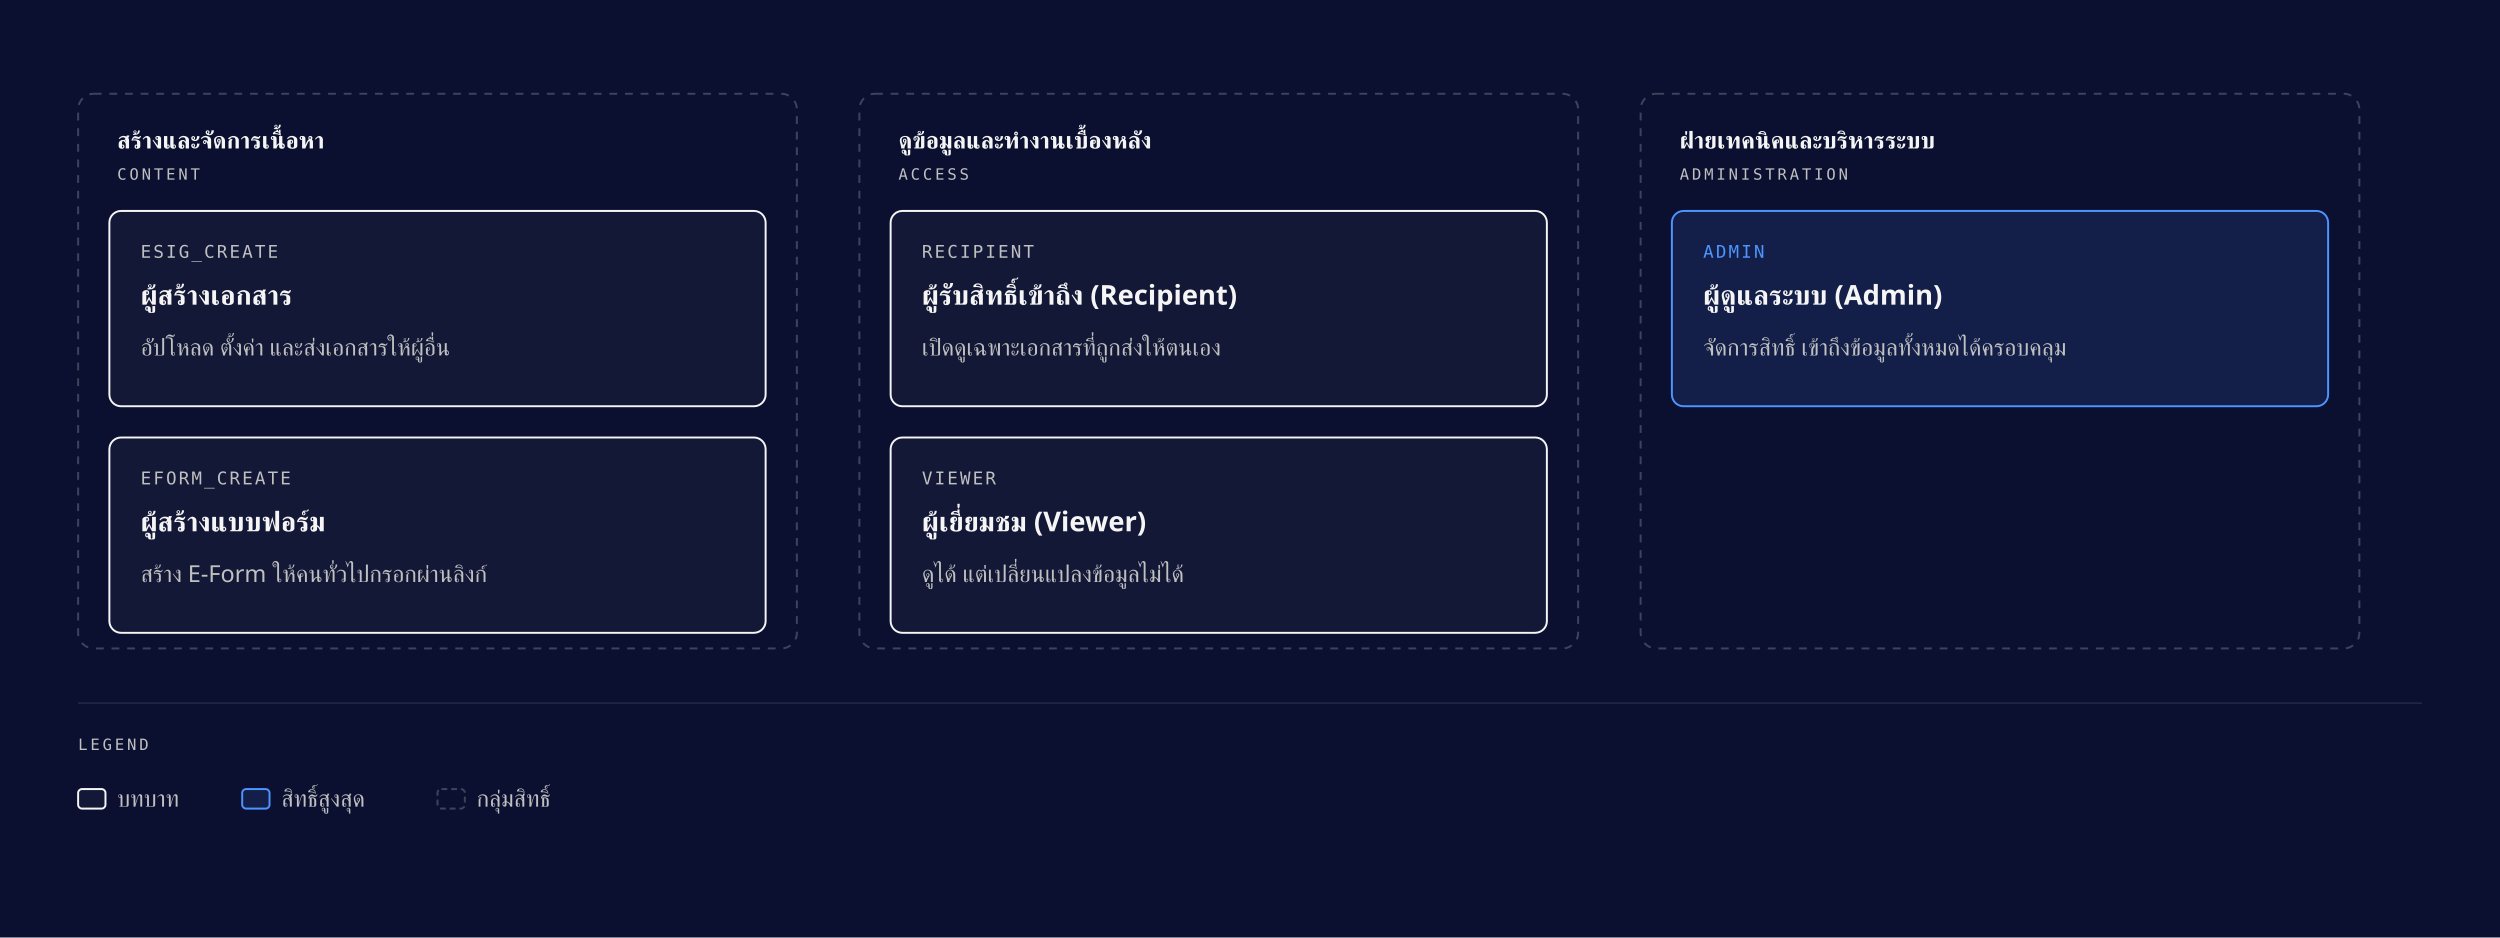
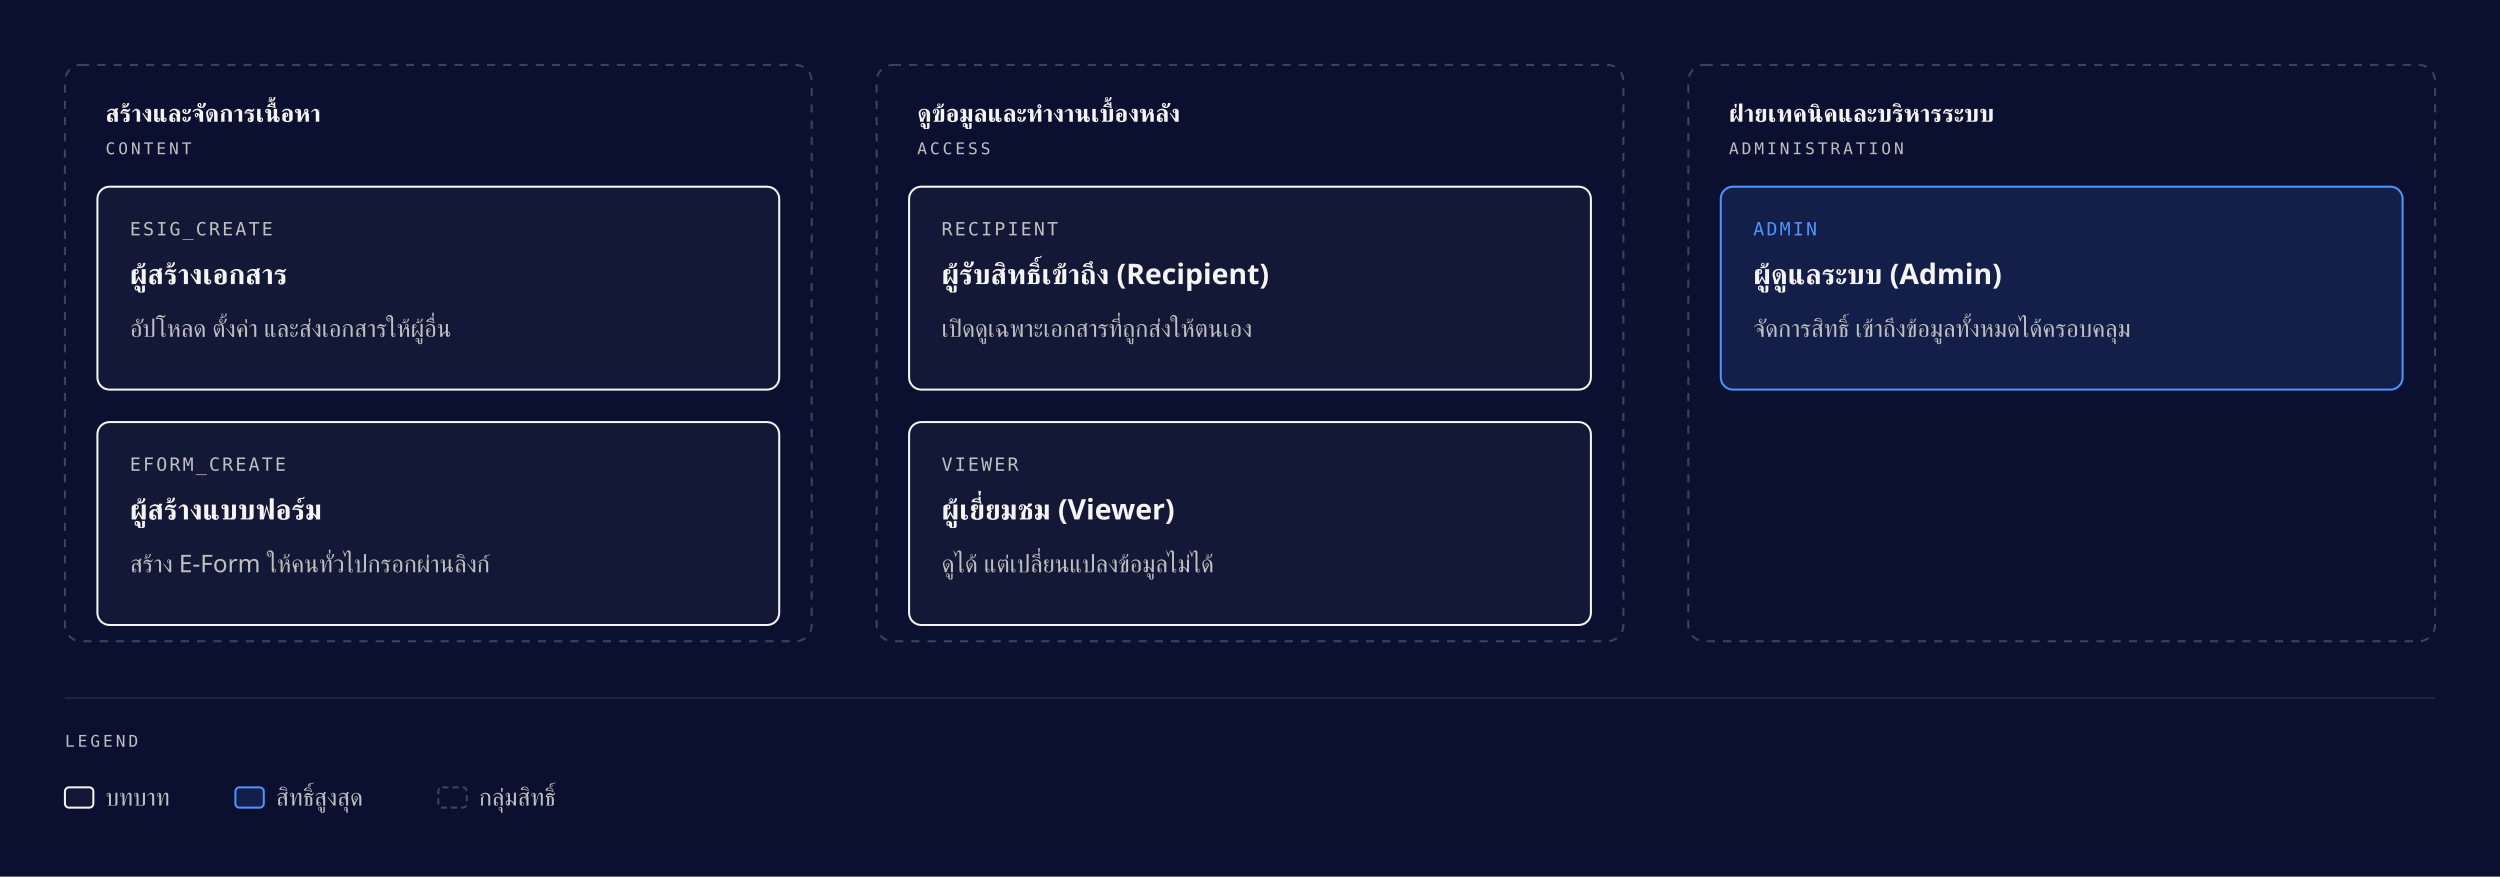
- <svg xmlns="http://www.w3.org/2000/svg" viewBox="0 0 1280 480" width="1280" height="480" role="img" aria-labelledby="ref-roles-dark-title ref-roles-dark-desc">
+ <svg xmlns="http://www.w3.org/2000/svg" viewBox="8 16 1232 432" width="1232" height="432" role="img" aria-labelledby="ref-roles-dark-title ref-roles-dark-desc">
  <defs>
    <marker id="ref-roles-dark-arrow" markerWidth="8" markerHeight="6" refX="7" refY="3" orient="auto">
      <polygon points="0 0, 8 3, 0 6" fill="#bfc0c0" />
    </marker>
    <marker id="ref-roles-dark-arrow-accent" markerWidth="8" markerHeight="6" refX="7" refY="3" orient="auto">
      <polygon points="0 0, 8 3, 0 6" fill="#4d94ff" />
    </marker>
  </defs>
-   <rect width="100%" height="100%" fill="#0b1030" />
+   <rect x="8" y="16" width="1232" height="432" fill="#0b1030" />
  <rect x="40" y="48" width="368" height="284" rx="8" fill="none" stroke="rgba(245,245,245,0.22)" stroke-width="1" stroke-dasharray="4,4" />
  <text x="60" y="76" fill="#f5f5f5" font-size="12" font-family="'Geist', 'IBM Plex Sans Thai', sans-serif" font-weight="600">สร้างและจัดการเนื้อหา</text>
  <text x="60" y="92" fill="#bfc0c0" font-size="8" font-family="'Geist Mono', monospace" letter-spacing="0.18em">CONTENT</text>
  <rect x="56" y="108" width="336" height="100" rx="6" fill="#0b1030" />
  <rect x="56" y="108" width="336" height="100" rx="6" fill="rgba(245,245,245,0.04)" stroke="#f5f5f5" stroke-width="1" />
  <text x="72" y="132" fill="#bfc0c0" font-size="9" font-family="'Geist Mono', monospace" letter-spacing="0.12em">ESIG_CREATE</text>
  <text x="72" y="156" fill="#f5f5f5" font-size="14" font-family="'Geist', 'IBM Plex Sans Thai', sans-serif" font-weight="600">ผู้สร้างเอกสาร</text>
  <text x="72" y="182" fill="#bfc0c0" font-size="12" font-family="'Geist', 'IBM Plex Sans Thai', sans-serif">อัปโหลด ตั้งค่า และส่งเอกสารให้ผู้อื่น</text>
  <rect x="56" y="224" width="336" height="100" rx="6" fill="#0b1030" />
  <rect x="56" y="224" width="336" height="100" rx="6" fill="rgba(245,245,245,0.04)" stroke="#f5f5f5" stroke-width="1" />
  <text x="72" y="248" fill="#bfc0c0" font-size="9" font-family="'Geist Mono', monospace" letter-spacing="0.12em">EFORM_CREATE</text>
  <text x="72" y="272" fill="#f5f5f5" font-size="14" font-family="'Geist', 'IBM Plex Sans Thai', sans-serif" font-weight="600">ผู้สร้างแบบฟอร์ม</text>
  <text x="72" y="298" fill="#bfc0c0" font-size="12" font-family="'Geist', 'IBM Plex Sans Thai', sans-serif">สร้าง E-Form ให้คนทั่วไปกรอกผ่านลิงก์</text>
  <rect x="440" y="48" width="368" height="284" rx="8" fill="none" stroke="rgba(245,245,245,0.22)" stroke-width="1" stroke-dasharray="4,4" />
  <text x="460" y="76" fill="#f5f5f5" font-size="12" font-family="'Geist', 'IBM Plex Sans Thai', sans-serif" font-weight="600">ดูข้อมูลและทำงานเบื้องหลัง</text>
  <text x="460" y="92" fill="#bfc0c0" font-size="8" font-family="'Geist Mono', monospace" letter-spacing="0.18em">ACCESS</text>
  <rect x="456" y="108" width="336" height="100" rx="6" fill="#0b1030" />
  <rect x="456" y="108" width="336" height="100" rx="6" fill="rgba(245,245,245,0.04)" stroke="#f5f5f5" stroke-width="1" />
  <text x="472" y="132" fill="#bfc0c0" font-size="9" font-family="'Geist Mono', monospace" letter-spacing="0.12em">RECIPIENT</text>
  <text x="472" y="156" fill="#f5f5f5" font-size="14" font-family="'Geist', 'IBM Plex Sans Thai', sans-serif" font-weight="600">ผู้รับสิทธิ์เข้าถึง (Recipient)</text>
  <text x="472" y="182" fill="#bfc0c0" font-size="12" font-family="'Geist', 'IBM Plex Sans Thai', sans-serif">เปิดดูเฉพาะเอกสารที่ถูกส่งให้ตนเอง</text>
  <rect x="456" y="224" width="336" height="100" rx="6" fill="#0b1030" />
  <rect x="456" y="224" width="336" height="100" rx="6" fill="rgba(245,245,245,0.04)" stroke="#f5f5f5" stroke-width="1" />
  <text x="472" y="248" fill="#bfc0c0" font-size="9" font-family="'Geist Mono', monospace" letter-spacing="0.12em">VIEWER</text>
  <text x="472" y="272" fill="#f5f5f5" font-size="14" font-family="'Geist', 'IBM Plex Sans Thai', sans-serif" font-weight="600">ผู้เยี่ยมชม (Viewer)</text>
  <text x="472" y="298" fill="#bfc0c0" font-size="12" font-family="'Geist', 'IBM Plex Sans Thai', sans-serif">ดูได้ แต่เปลี่ยนแปลงข้อมูลไม่ได้</text>
  <rect x="840" y="48" width="368" height="284" rx="8" fill="none" stroke="rgba(245,245,245,0.22)" stroke-width="1" stroke-dasharray="4,4" />
  <text x="860" y="76" fill="#f5f5f5" font-size="12" font-family="'Geist', 'IBM Plex Sans Thai', sans-serif" font-weight="600">ฝ่ายเทคนิคและบริหารระบบ</text>
  <text x="860" y="92" fill="#bfc0c0" font-size="8" font-family="'Geist Mono', monospace" letter-spacing="0.18em">ADMINISTRATION</text>
  <rect x="856" y="108" width="336" height="100" rx="6" fill="#0b1030" />
  <rect x="856" y="108" width="336" height="100" rx="6" fill="rgba(77,148,255,0.12)" stroke="#4d94ff" stroke-width="1" />
  <text x="872" y="132" fill="#4d94ff" font-size="9" font-family="'Geist Mono', monospace" letter-spacing="0.12em">ADMIN</text>
  <text x="872" y="156" fill="#f5f5f5" font-size="14" font-family="'Geist', 'IBM Plex Sans Thai', sans-serif" font-weight="600">ผู้ดูแลระบบ (Admin)</text>
  <text x="872" y="182" fill="#bfc0c0" font-size="12" font-family="'Geist', 'IBM Plex Sans Thai', sans-serif">จัดการสิทธิ์ เข้าถึงข้อมูลทั้งหมดได้ครอบคลุม</text>
-   <line x1="40" y1="360" x2="1240" y2="360" stroke="rgba(245,245,245,0.10)" stroke-width="0.8" />
+   <line x1="40" y1="360" x2="1208" y2="360" stroke="rgba(245,245,245,0.10)" stroke-width="0.8" />
  <text x="40" y="384" fill="#bfc0c0" font-size="8" font-family="'Geist Mono', monospace" letter-spacing="0.18em">LEGEND</text>
  <rect x="40" y="404" width="14" height="10" rx="2" fill="rgba(245,245,245,0.04)" stroke="#f5f5f5" stroke-width="1" />
  <text x="60" y="413" fill="#bfc0c0" font-size="12" font-family="'Geist', 'IBM Plex Sans Thai', sans-serif">บทบาท</text>
  <rect x="124" y="404" width="14" height="10" rx="2" fill="rgba(77,148,255,0.12)" stroke="#4d94ff" stroke-width="1" />
  <text x="144" y="413" fill="#bfc0c0" font-size="12" font-family="'Geist', 'IBM Plex Sans Thai', sans-serif">สิทธิ์สูงสุด</text>
  <rect x="224" y="404" width="14" height="10" rx="2" fill="none" stroke="rgba(245,245,245,0.22)" stroke-width="1" stroke-dasharray="3,2" />
  <text x="244" y="413" fill="#bfc0c0" font-size="12" font-family="'Geist', 'IBM Plex Sans Thai', sans-serif">กลุ่มสิทธิ์</text>
</svg>
